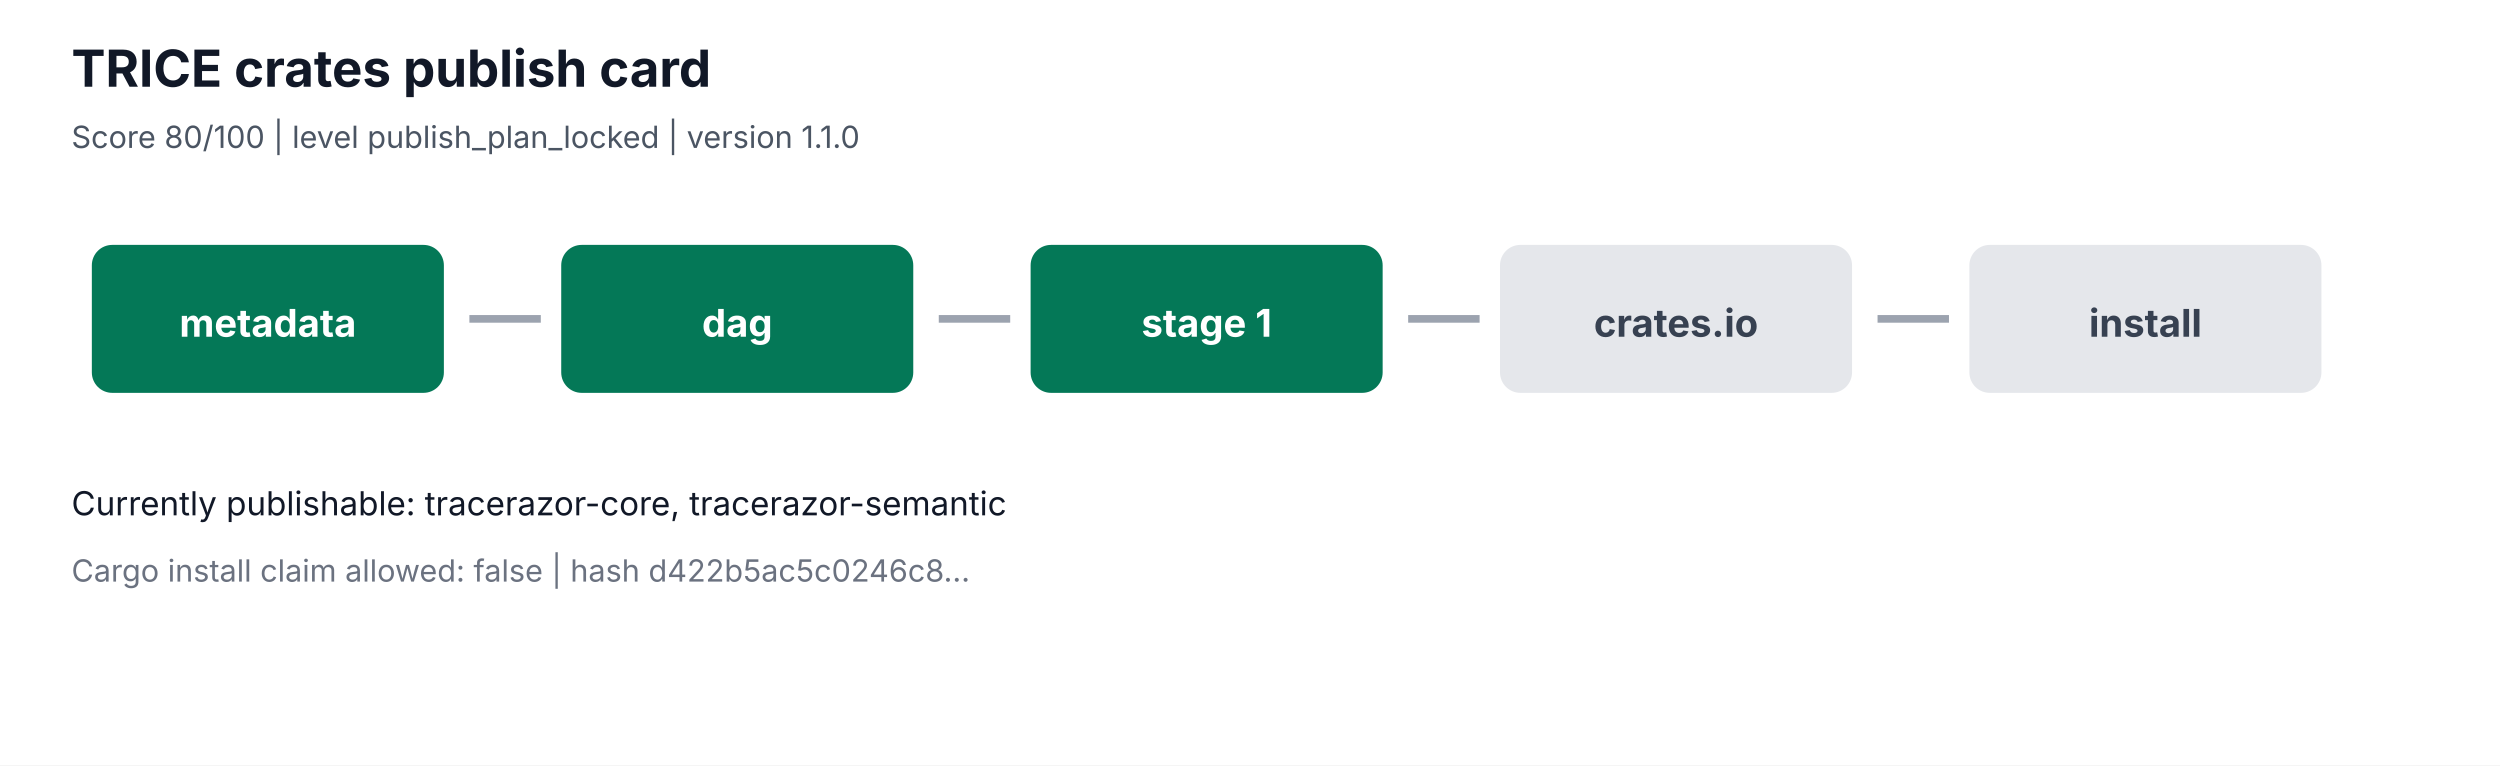
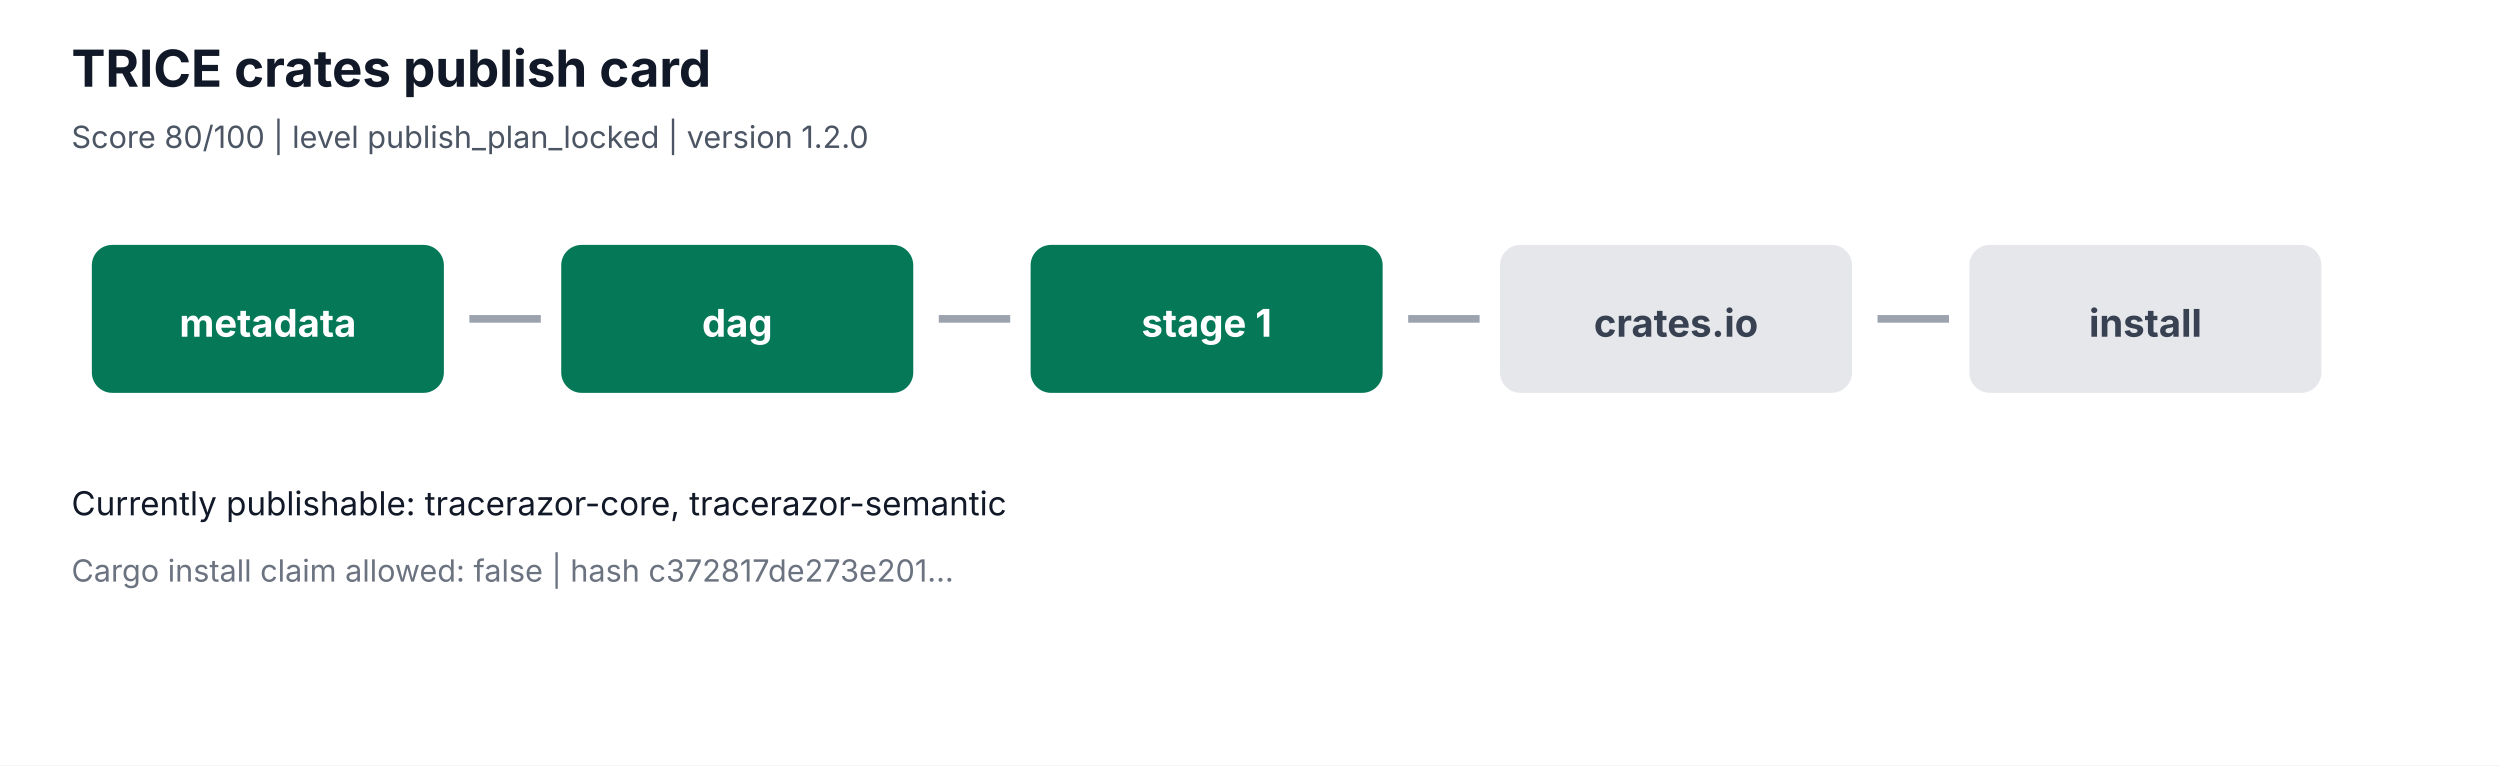
<svg xmlns="http://www.w3.org/2000/svg" width="980" height="300" viewBox="0 0 980 300">
  <rect width="100%" height="100%" fill="#ffffff" />
  <text x="28" y="34" font-family="Inter,Segoe UI,Arial" font-size="20" font-weight="700" fill="#111827">TRICE crates publish card</text>
-   <text x="28" y="58" font-family="Inter,Segoe UI,Arial" font-size="12" fill="#4b5563">Score 80/100 | level publish_plan_locked | version 1.1.0</text>
+   <text x="28" y="58" font-family="Inter,Segoe UI,Arial" font-size="12" fill="#4b5563">Score 80/100 | level publish_plan_locked | version 1.2.0</text>
  <rect x="36" y="96" width="138" height="58" rx="8" fill="#047857" />
  <text x="105" y="132" text-anchor="middle" font-family="Inter,Segoe UI,Arial" font-size="15" font-weight="700" fill="#ffffff">metadata</text>
  <line x1="184" y1="125" x2="212" y2="125" stroke="#9ca3af" stroke-width="3" />
  <rect x="220" y="96" width="138" height="58" rx="8" fill="#047857" />
  <text x="289" y="132" text-anchor="middle" font-family="Inter,Segoe UI,Arial" font-size="15" font-weight="700" fill="#ffffff">dag</text>
  <line x1="368" y1="125" x2="396" y2="125" stroke="#9ca3af" stroke-width="3" />
  <rect x="404" y="96" width="138" height="58" rx="8" fill="#047857" />
  <text x="473" y="132" text-anchor="middle" font-family="Inter,Segoe UI,Arial" font-size="15" font-weight="700" fill="#ffffff">stage 1</text>
  <line x1="552" y1="125" x2="580" y2="125" stroke="#9ca3af" stroke-width="3" />
  <rect x="588" y="96" width="138" height="58" rx="8" fill="#e5e7eb" />
  <text x="657" y="132" text-anchor="middle" font-family="Inter,Segoe UI,Arial" font-size="15" font-weight="700" fill="#374151">crates.io</text>
  <line x1="736" y1="125" x2="764" y2="125" stroke="#9ca3af" stroke-width="3" />
  <rect x="772" y="96" width="138" height="58" rx="8" fill="#e5e7eb" />
  <text x="841" y="132" text-anchor="middle" font-family="Inter,Segoe UI,Arial" font-size="15" font-weight="700" fill="#374151">install</text>
  <text x="28" y="202" font-family="Inter,Segoe UI,Arial" font-size="13" fill="#111827">Currently publishable: tracerazor-core, tracerazor-semantic</text>
-   <text x="28" y="228" font-family="Inter,Segoe UI,Arial" font-size="12" fill="#6b7280">Cargo install claim allowed: false | hash d422b5ac5c0246c8...</text>
+   <text x="28" y="228" font-family="Inter,Segoe UI,Arial" font-size="12" fill="#6b7280">Cargo install claim allowed: false | hash c372817de273e201...</text>
</svg>
